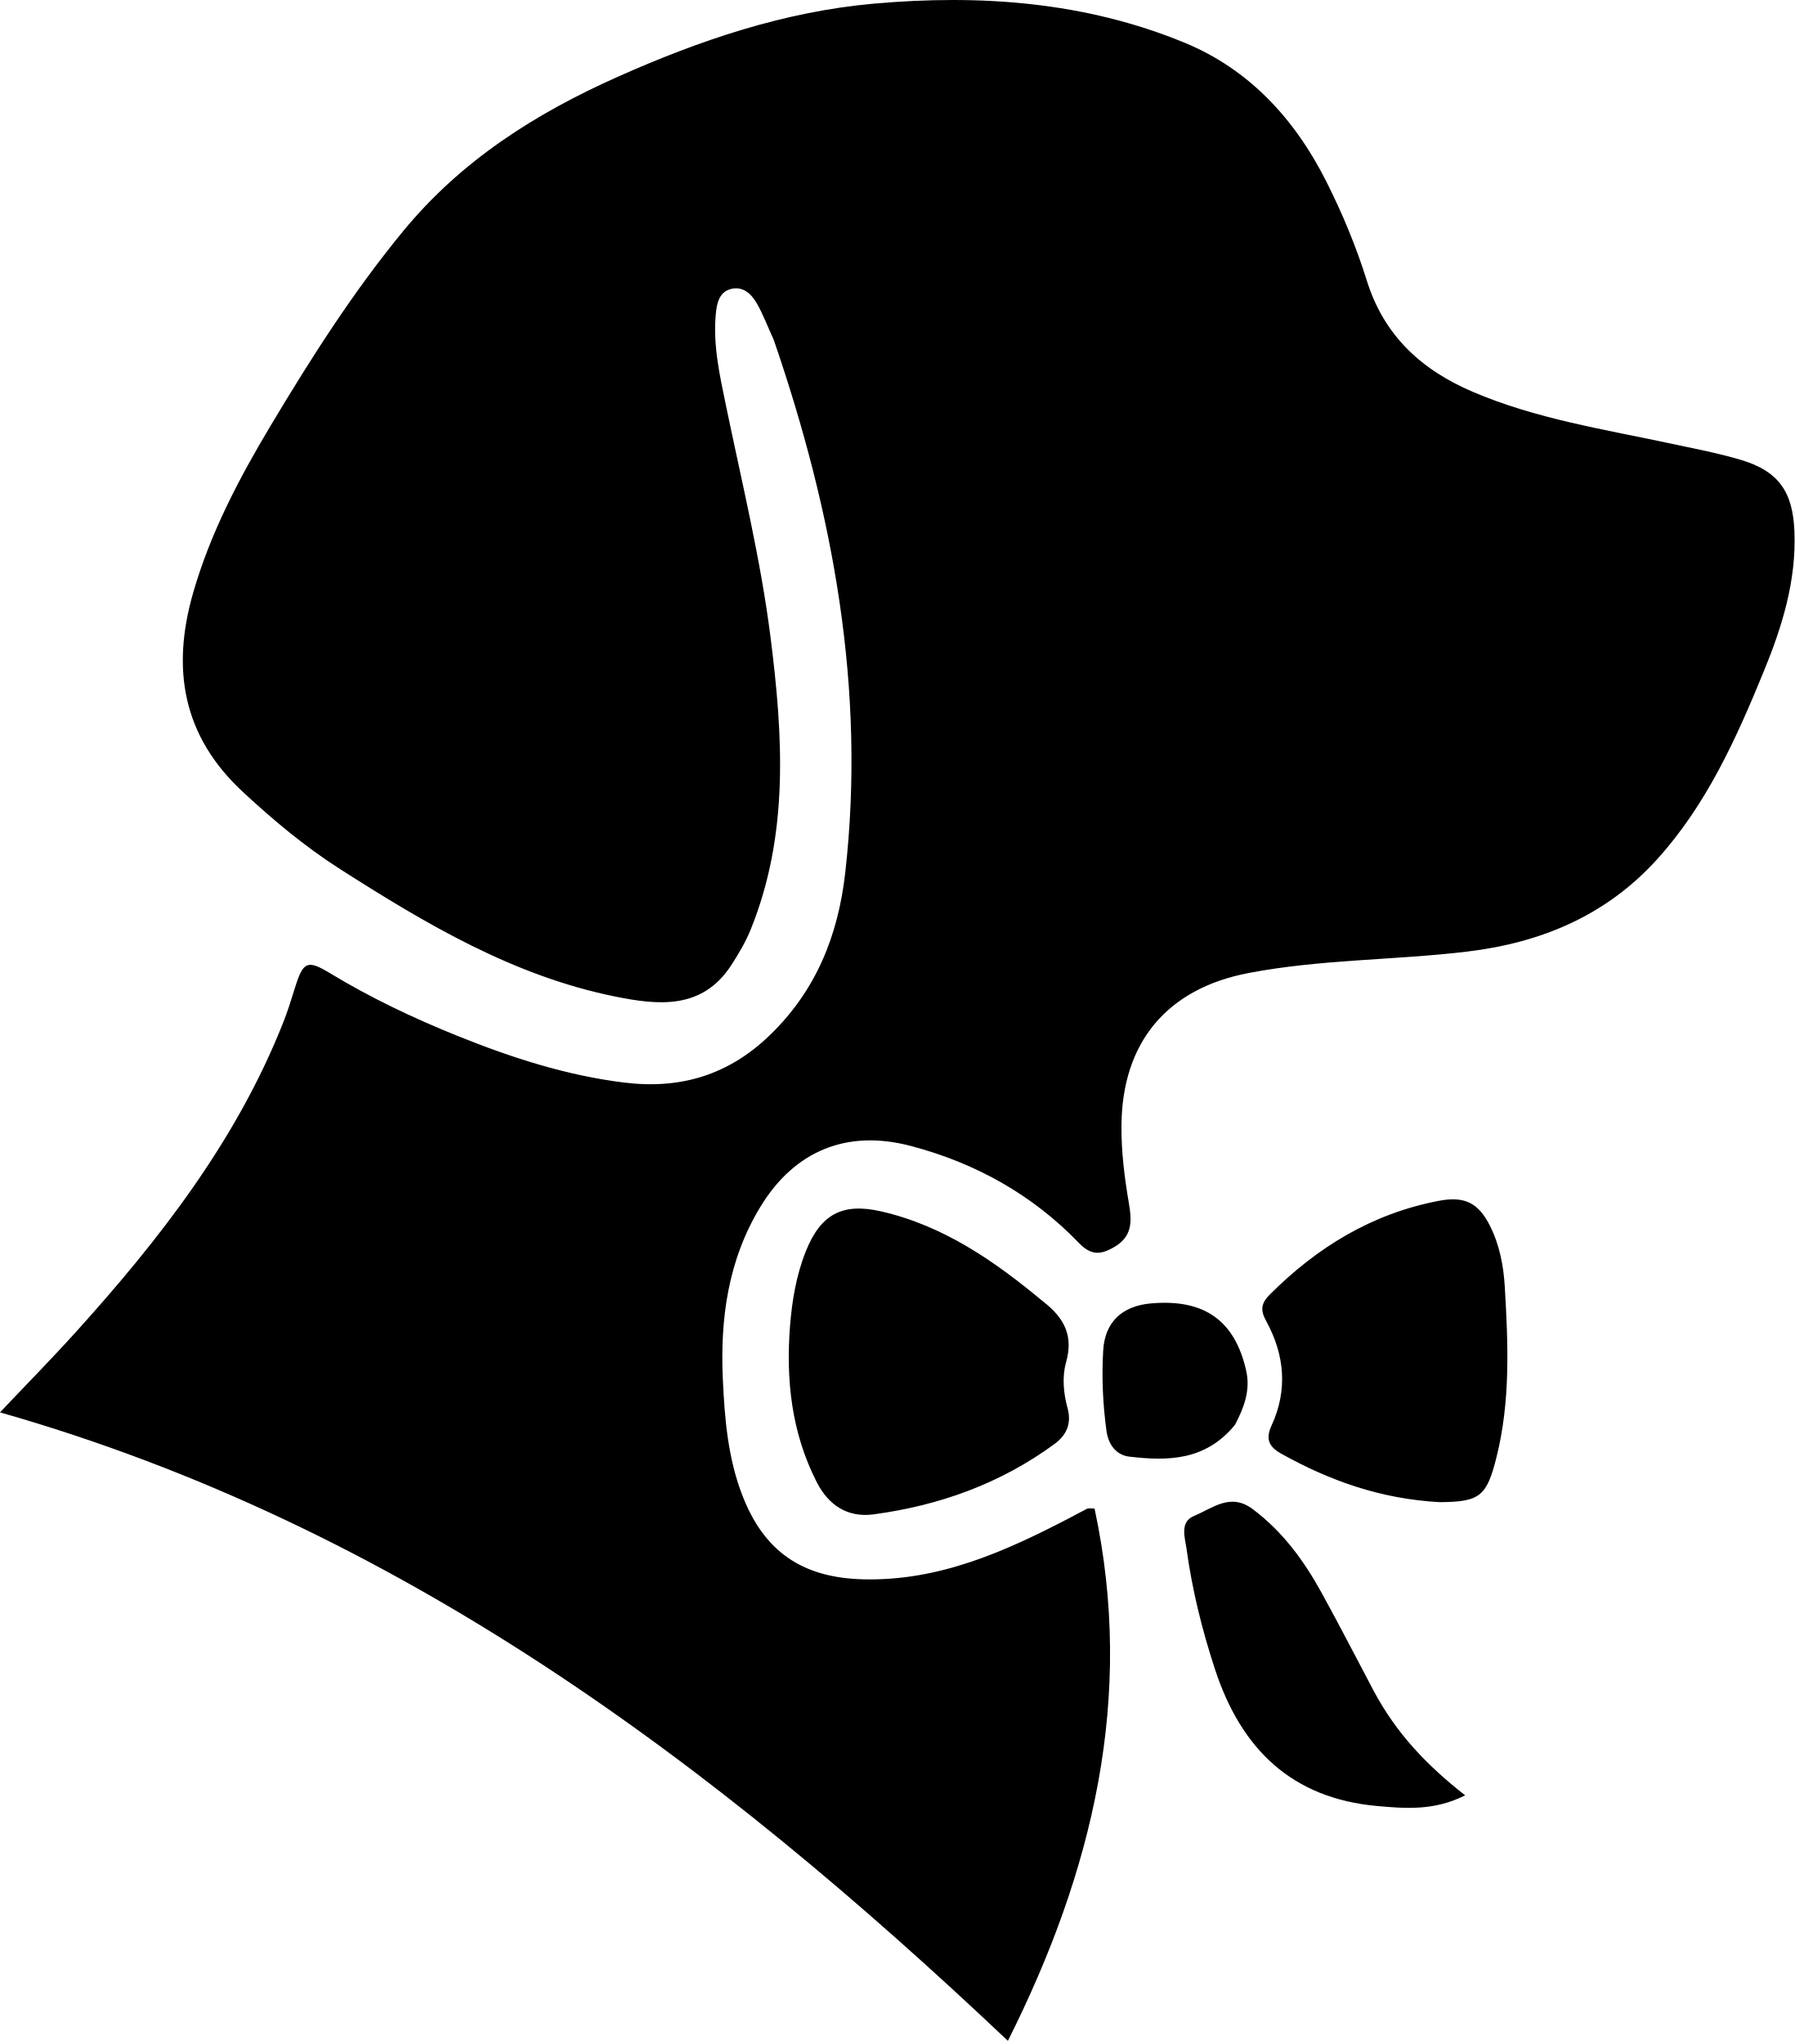
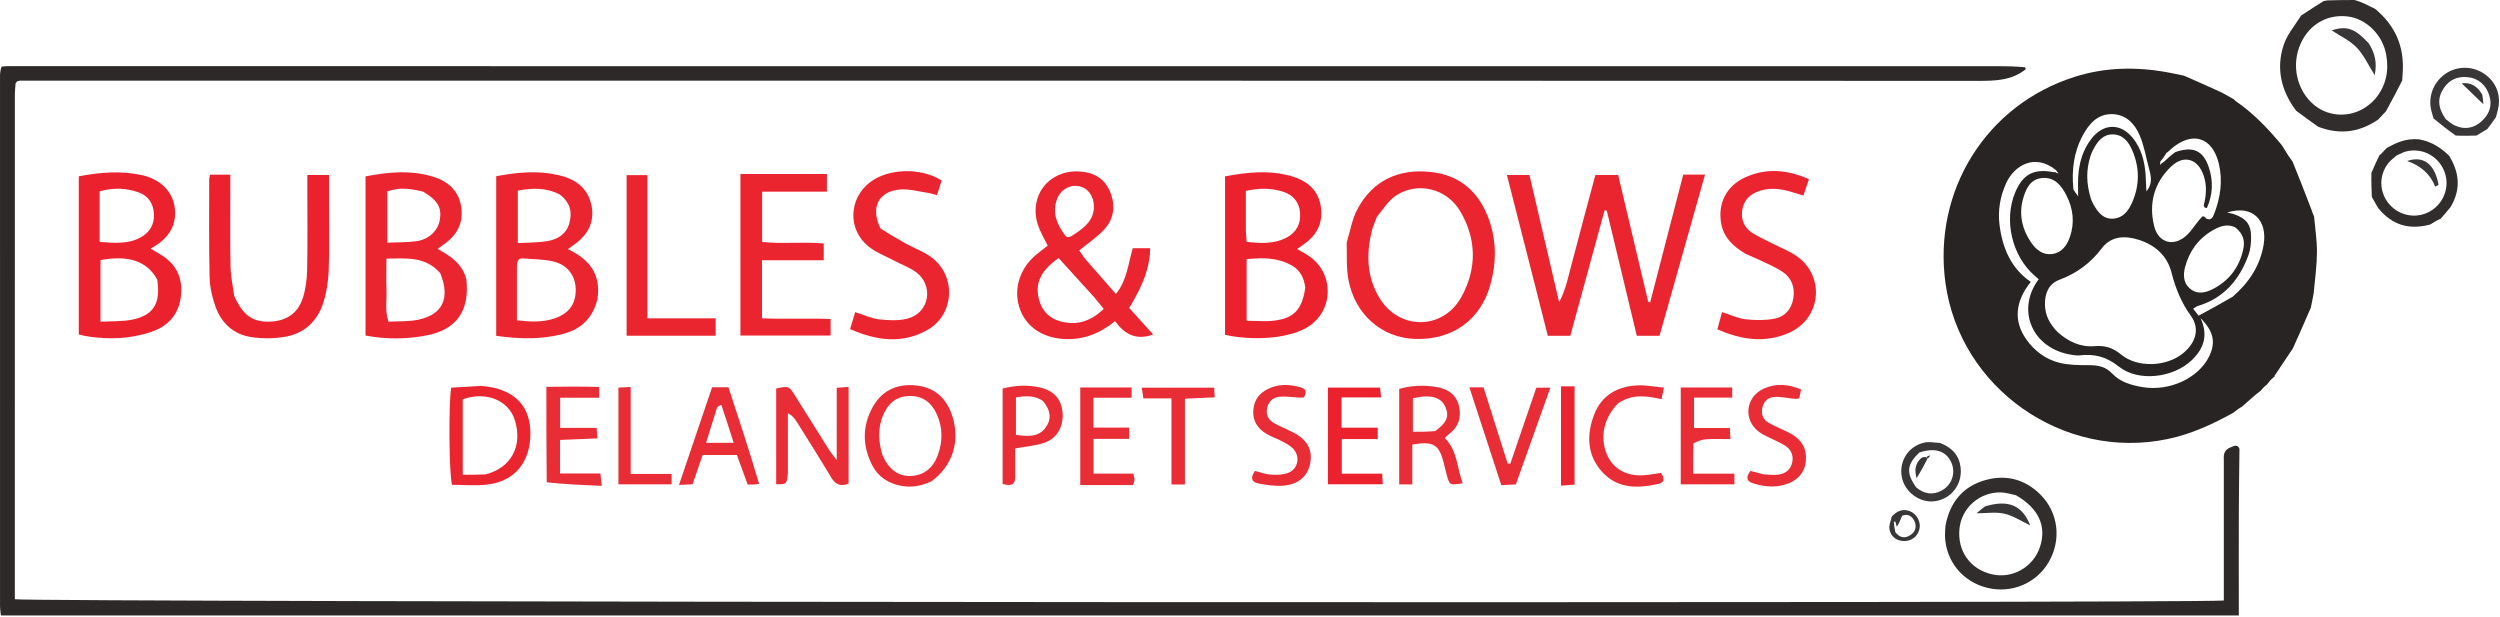
- <svg xmlns="http://www.w3.org/2000/svg" width="411" height="468" fill="none">
-   <path fill="#000" d="M177.237 77.906c13.587 39.555 21.098 79.908 16.338 121.939-1.629 14.382-6.712 26.996-17.287 37.191-9.391 9.053-20.349 12.431-33.34 10.831-13.364-1.647-25.93-5.744-38.284-10.731-10.043-4.053-19.812-8.686-29.098-14.316-5.175-3.136-6.13-2.642-7.969 3.206-.847 2.696-1.672 5.409-2.711 8.034-10.725 27.092-28.273 49.633-47.563 70.982C11.9 311.045 6.217 316.812 0 323.377c91.268 26.012 163.797 80.475 230.828 143.899 19.467-38.77 29.112-78.774 19.849-121.87-1.028 0-1.406-.11-1.665.018-1.341.663-2.646 1.397-3.973 2.088-14.849 7.739-29.944 14.502-47.272 14.095-13.971-.329-22.814-6.302-27.818-19.387-3.256-8.512-3.995-17.45-4.407-26.432-.635-13.865 1.206-27.24 8.527-39.351 7.853-12.991 19.921-17.911 34.546-14.052 14.797 3.904 27.802 11.136 38.453 22.178 2.81 2.913 4.958 2.798 8.143.948 4.268-2.479 3.984-6.135 3.325-10.015-1.001-5.903-1.75-11.8-1.7-17.824.159-18.992 10.397-31.302 29.096-34.884 16.54-3.168 33.404-2.917 50.057-4.906 16.956-2.024 31.836-8.259 43.465-21.075 11.386-12.55 18.212-27.763 24.538-43.209 4.182-10.209 7.413-20.637 6.97-31.904-.357-9.103-3.626-13.86-12.408-16.442-5.246-1.543-10.651-2.562-16.008-3.71-15.253-3.269-30.721-5.62-45.232-11.821-11.81-5.047-20.349-12.873-24.284-25.467-2.429-7.777-5.574-15.335-9.242-22.63-7.198-14.314-17.634-25.72-32.519-31.853C248.487.383 224.424-1.322 200.147.833c-20.565 1.826-39.928 8.396-58.723 16.773-18.786 8.374-35.735 19.109-49.022 35.23C80.909 66.78 71.28 81.92 62.036 97.364c-7.288 12.176-13.865 24.669-17.81 38.393-4.992 17.375-2.441 32.717 11.369 45.539 6.99 6.49 14.24 12.55 22.26 17.674 19.702 12.588 39.787 24.515 63.067 29.208 9.703 1.955 19.848 3.092 26.515-7.132 1.72-2.637 3.349-5.405 4.524-8.314 8.79-21.767 7.354-44.29 4.505-66.835-2.271-17.97-6.599-35.563-10.255-53.28-1.405-6.806-2.947-13.689-2.276-20.75.224-2.354.736-4.908 3.318-5.66 2.824-.82 4.822 1.054 6.104 3.302 1.394 2.444 2.394 5.113 3.88 8.397M238.903 298c-11.092-9.212-22.763-17.372-37.161-20.649-8.832-2.011-13.81.674-17.198 9.162-2.186 5.478-3.146 11.246-3.603 17.007-.984 12.42.332 24.572 6.134 35.881 2.708 5.279 7.078 8.126 13.005 7.33 15.066-2.024 29.045-7.041 41.41-16.099 2.84-2.08 3.958-4.763 2.985-8.296-.942-3.422-1.246-7.15-.328-10.399 1.663-5.891-.172-10.015-5.244-13.937m90.779 45.937c9.23-.049 10.785-1.33 13.015-10.166 3.263-12.935 2.7-26.08 1.928-39.174-.277-4.715-1.18-9.555-3.401-13.951-2.689-5.323-5.878-6.825-11.787-5.686-15.229 2.936-27.783 10.597-38.63 21.446-1.998 1.999-2.204 3.555-.834 6.048 4.24 7.716 4.987 15.83 1.237 23.937-1.493 3.226-.464 4.951 2.225 6.45 11.01 6.136 22.622 10.342 36.247 11.096M314.61 387.16c-3.974-7.503-7.853-15.058-11.949-22.494-4.043-7.339-8.903-13.993-15.752-19.126-5.158-3.864-9.215-.172-13.405 1.527-3.417 1.386-2.108 5.045-1.757 7.604 1.288 9.387 3.558 18.553 6.529 27.589 5.981 18.193 17.553 29.507 37.181 31.256 6.472.577 13.033 1.109 20.097-2.449-8.787-6.867-15.745-14.175-20.944-23.907m-31.759-60.948c2.019-3.882 3.572-7.833 2.55-12.372-2.59-11.508-9.617-16.493-21.833-15.406-6.587.587-10.531 4.264-10.914 10.765-.362 6.145-.084 12.299.753 18.425.444 3.257 2.336 5.563 5.247 5.897 8.745 1.006 17.409 1 24.197-7.309" />
+ <svg xmlns="http://www.w3.org/2000/svg" width="1806" height="445" viewBox="0 0 1806 445" fill="none">
+   <path d="M1463.35 50.073C1453.37 58.008 1441.84 58.422 1429.63 58.417C962.627 58.224 495.628 58.254 28.63 58.255C24.296 58.255 19.963 58.277 14.085 58.274C12.123 58.883 11.706 59.507 11.288 60.131C11.095 62.773 10.734 65.416 10.734 68.059C10.706 187.377 10.711 306.695 10.711 426.013C10.711 428.337 10.711 430.662 10.711 432.884C18.34 435.037 1582.12 435.966 1606.48 433.814C1606.48 430.486 1606.48 426.964 1606.48 423.441C1606.48 393.445 1606.48 363.449 1606.49 333.453C1606.49 329.537 1605.55 325.167 1612.04 322.909C1615.54 321.19 1616.98 322.033 1617.78 324.295C1617.62 339.944 1617.38 355.594 1617.33 371.244C1617.25 392.24 1617.31 413.238 1617.31 434.234C1617.31 437.491 1617.31 440.748 1617.31 444.594C1077.96 444.594 539.539 444.594 0.636 444.594C0.412 442.157 0.024 439.908 0.023 437.659C-0.006 310.011 -0.006 182.363 0.015 54.715C0.015 52.732 0.306 50.749 1.093 48.125C5.714 47.591 9.704 47.793 13.695 47.793C490.431 47.807 967.167 47.806 1443.9 47.815C1449.9 47.815 1455.89 47.933 1462.66 48.571C1463.43 49.146 1463.35 50.073 1463.35 50.073Z" fill="#2C2928" />
+   <path d="M1678.69 0.712C1679.38 0.643 1680.08 0.575 1681.25 0.282C1687.79 0.055 1693.85 0.052 1700.82 0C1703.91 0.817 1706.08 1.683 1709.27 3.177C1712.1 4.653 1713.91 5.5 1715.71 6.347C1730.17 18.352 1737.34 33.523 1735.61 53.998C1735.41 56.382 1735.39 57.262 1735.37 58.142C1731.73 65.252 1728.08 72.363 1723.63 80.361C1721.2 82.959 1719.59 84.671 1717.98 86.383C1704.92 95.24 1690.98 97.785 1674.69 91.576C1668.54 87.274 1663.62 83.61 1658.69 79.947C1647.95 65.575 1644.07 49.582 1649.74 32.462C1652.15 25.179 1657.44 18.85 1662.35 11.224C1668.41 7.144 1673.55 3.928 1678.69 0.712ZM1715.95 71.322C1723.7 61.972 1725.93 51.231 1723.8 39.475C1721.18 25.085 1709.36 13.46 1695.9 11.877C1680.19 10.029 1666.61 18.665 1660.94 34.112C1655.07 50.094 1660.67 68.416 1674.14 77.635C1685.14 85.168 1703.33 85.621 1715.95 71.322Z" fill="#302D2C" />
+   <path d="M1648.33 104.804C1649.74 107.061 1651.15 109.318 1653.14 112.482C1654.55 114.531 1655.37 115.672 1656.2 116.813C1660.74 128.147 1665.28 139.481 1670.03 152.079C1670.72 154.332 1671.2 155.32 1671.68 156.309C1672.43 164.857 1673.8 173.407 1673.77 181.953C1673.74 191.499 1672.44 201.042 1671.37 212.065C1670.49 216.413 1669.94 219.282 1669.39 222.152C1665.29 231.615 1661.18 241.078 1656.37 251.685C1651.45 259.092 1647.25 265.356 1643.04 271.62C1643.04 271.62 1643.72 272.298 1642.83 272.232C1640.43 274.125 1638.92 276.084 1637.41 278.043C1637.41 278.043 1637.66 278.221 1637.06 278.23C1635.35 279.573 1634.25 280.907 1633.14 282.241C1632.12 283.017 1631.1 283.793 1629.15 285.361C1625.27 288.761 1622.31 291.369 1619.36 293.977C1619.36 293.977 1619.62 294.195 1618.93 294.166C1616.7 295.424 1615.17 296.71 1613.63 297.997C1598.5 306.425 1582.97 313.6 1565.79 317.187C1490.58 332.89 1415.89 280.55 1405.4 204.482C1396.18 137.747 1434.89 75.636 1498.9 55.462C1520.81 48.558 1543.39 47.959 1567.51 52.563C1571.87 53.459 1574.73 54.042 1577.6 54.625C1586.47 58.514 1595.35 62.402 1605.25 66.965C1608.78 69.009 1611.28 70.379 1613.78 71.749C1613.78 71.749 1614.33 72.414 1615.11 73.065C1628.45 82.242 1638.68 93.224 1648.33 104.804ZM1563.69 116.482C1565.78 114.495 1567.87 112.509 1571.44 109.896C1584.31 105.372 1591.69 108.704 1595.77 121.233C1598.91 130.89 1598.56 140.618 1594.25 150.263C1593.48 150.285 1592.71 150.306 1591.92 148.701C1593.78 141.506 1594.37 134.332 1592.01 127.093C1587.97 114.692 1577.62 111.434 1568.32 120.396C1556.11 132.159 1552.14 146.969 1556.15 163.318C1559.17 175.618 1570.53 178.644 1579.83 169.805C1583.83 166.002 1586.56 160.848 1591.05 156.315C1591.84 156.317 1592.63 156.319 1593.76 157.861C1597.28 159.653 1598.55 156.897 1599.45 154.614C1604.04 142.91 1605.82 130.74 1602.93 118.432C1598.31 98.754 1583.43 94.371 1568.14 107.836C1567.39 108.49 1566.79 109.305 1565.07 110.454C1563.89 112.343 1562.71 114.233 1560.6 116.689C1560.53 117.501 1560.46 118.313 1560.38 119.125C1561.1 118.408 1561.83 117.691 1563.69 116.482ZM1552.61 122.365C1550.37 114.095 1548.99 105.456 1545.66 97.653C1542.03 89.14 1535.48 82.387 1525.28 82.446C1515.12 82.505 1509.14 89.477 1504.69 97.652C1498.11 109.718 1496.5 122.81 1497.78 136.31C1497.91 137.712 1499.4 138.985 1501.25 141.875C1501.25 135.891 1501.07 131.904 1501.29 127.94C1501.85 117.77 1504.6 108.239 1510.93 100.115C1519.77 88.772 1532.32 88.816 1541.11 100.147C1546.55 107.157 1549.08 115.376 1549.96 125.721C1550.15 129.645 1550.34 133.569 1550.56 138.266C1554.56 133.405 1554.4 128.747 1552.61 122.365ZM1485.66 124.918C1486.18 125.069 1486.69 125.219 1487.2 125.37C1486.76 124.966 1486.31 124.562 1485.27 122.889C1469.88 110.459 1455.05 119.598 1449.25 132.33C1444.87 141.967 1443.15 152.022 1444.46 162.49C1446.56 179.15 1452.69 193.769 1467.04 203.65C1455.58 217.888 1454.54 232.191 1463.87 245.265C1469.87 253.661 1477.96 259.71 1487.92 262.119C1494.57 263.728 1501.7 263.791 1508.61 263.794C1515.18 263.798 1520.85 264.562 1525.77 269.785C1531.7 276.076 1539.89 278.382 1548.22 279.716C1567.46 282.802 1588.21 273.086 1595.83 257.587C1600.79 247.476 1599.25 239.432 1589.67 229.811C1595.53 242.508 1591.81 252.089 1583.24 260.278C1569.98 272.944 1544.75 276.119 1530.55 264.74C1521.49 257.49 1512.71 255.501 1502.11 256.738C1500.49 256.927 1498.79 256.62 1497.14 256.391C1468.58 252.414 1455.89 224.387 1472.74 201.709C1471.81 200.903 1470.86 200.076 1469.91 199.253C1453.48 185.078 1447.38 159.115 1455.76 139.062C1461.26 125.898 1469.13 121.69 1483.2 124.308C1484.11 124.477 1485.12 124.104 1485.66 124.918ZM1486.78 240.229C1494.34 246.754 1502.88 250.939 1513.1 250.058C1520.41 249.429 1526.23 251.113 1532.19 256.044C1544.06 265.879 1564.84 265 1576.82 255.367C1586.44 247.63 1589.28 237.267 1582.76 228.261C1575.77 218.605 1571.56 208.169 1568.65 196.745C1565.52 184.504 1556.58 176.884 1544.91 173.194C1535.29 170.151 1525.19 170.356 1518.46 179.234C1510.35 189.942 1500.4 197.374 1487.86 202.056C1480.22 204.906 1477.21 211.516 1477.26 219.63C1477.32 227.41 1480.34 233.785 1486.78 240.229ZM1510.54 143.831C1511.08 145.038 1511.53 146.299 1512.19 147.443C1515.4 153.086 1519.22 158.406 1526.53 157.967C1533.62 157.541 1537.57 152.351 1540.21 146.383C1545.71 133.942 1545.74 121.292 1540.44 108.8C1537.74 102.441 1533.48 96.934 1525.88 97.087C1518.83 97.229 1514.94 102.579 1511.97 108.404C1511.22 109.872 1510.58 111.422 1510.09 112.994C1506.99 122.757 1507.02 132.542 1510.54 143.831ZM1461.05 145.079C1458.55 156.125 1461.05 166.197 1467.38 175.326C1470.92 180.434 1475.74 184.366 1482.34 183.519C1489.37 182.618 1493.16 177.397 1495.32 171.109C1498.86 160.81 1497.67 150.719 1492.8 141.171C1489.2 134.121 1484.25 127.817 1475.35 128.596C1466.8 129.343 1463.39 136.027 1461.05 145.079ZM1614.7 164.207C1608.87 161.475 1603.55 163.459 1598.56 166.327C1588.24 172.262 1581.64 181.234 1578.58 192.672C1577.06 198.348 1577.07 204.227 1581.94 208.411C1587.23 212.953 1593.28 211.578 1598.79 208.699C1610.36 202.655 1617.62 193.129 1620.48 180.325C1621.8 174.379 1620.91 169.083 1614.7 164.207ZM1612.78 214.435C1624.51 204.336 1632.77 191.994 1635.28 176.599C1638.11 159.29 1627.34 147.621 1608.88 153.544C1611.45 154.129 1612.63 154.28 1613.72 154.662C1622.76 157.823 1626.23 162.179 1626.2 171.552C1626.19 175.809 1625.74 180.319 1624.29 184.276C1617.78 202.023 1606.62 215.376 1587.79 221.016C1586.64 221.361 1585.65 222.259 1584.34 223.055C1585.84 224.96 1587.06 226.507 1588.27 228.047C1596.18 223.771 1603.93 219.573 1612.78 214.435Z" fill="#282423" />
+   <path d="M1109.2 207.284C1102.27 180.092 1095.55 153.701 1088.59 126.404C1094.33 126.404 1099.1 126.404 1104.86 126.404C1111.99 156.911 1119.15 187.606 1126.32 218.301C1131.36 208.956 1133.15 198.693 1135.88 188.735C1138.69 178.464 1141.32 168.144 1144.07 157.853C1146.81 147.58 1149.58 137.317 1152.52 126.398C1157.71 126.398 1162.85 126.398 1168.96 126.398C1176.17 156.844 1183.42 187.457 1190.67 218.07C1191.14 218.183 1191.61 218.297 1192.08 218.41C1200.02 187.751 1207.95 157.093 1215.97 126.147C1221.1 126.147 1225.66 126.147 1231.71 126.147C1220.67 165.247 1209.8 203.768 1198.84 242.597C1193.42 242.597 1188.52 242.597 1182.43 242.597C1175.22 212.546 1167.98 182.368 1160.74 152.191C1160.21 152.094 1159.69 151.997 1159.16 151.899C1150.93 182.036 1142.7 212.173 1134.4 242.565C1128.8 242.565 1123.91 242.565 1118.12 242.565C1115.24 231.17 1112.32 219.628 1109.2 207.284Z" fill="#EA2530" />
+   <path d="M783.405 186.41C791.078 195.173 798.268 203.395 806.162 212.422C814.258 202.195 815.01 190.4 818.323 179.283C822.603 179.283 826.754 179.283 830.907 179.283C830.685 192.579 826.2 205.402 815.728 222.457C821.197 228.502 826.909 234.816 833.042 241.596C820.899 246.136 812.375 241.47 805.535 232.029C794.375 241.011 782.63 245.607 768.979 244.915C753.537 244.133 741.74 236.483 736.921 223.62C731.867 210.129 736.026 194.917 747.673 184.742C750.638 182.152 753.849 179.842 756.866 177.467C754.364 172.27 751.51 167.674 749.857 162.68C742.953 141.821 757.251 123.023 779.117 123.83C789.253 124.204 797.369 128.292 801.56 137.74C805.941 147.616 805.192 157.614 797.719 165.725C792.621 171.258 786.164 175.536 779.645 180.929C780.533 182.268 781.727 184.068 783.405 186.41ZM790.545 214.803C781.913 205.307 773.281 195.811 764.767 186.444C752.923 194.594 748.266 203.213 749.949 213.525C751.405 222.444 756.355 229.122 764.97 231.819C777.087 235.612 787.786 232.388 797.304 223.126C795.207 220.498 793.371 218.198 790.545 214.803ZM777.181 168.52C784.146 163.712 790.462 158.497 790.224 148.879C790.035 141.243 785.728 135.576 779.165 134.484C772.092 133.308 765.637 137.434 763.252 144.836C760.195 154.322 763.74 162.314 769.232 169.763C771.627 173.011 773.831 170.497 777.181 168.52Z" fill="#EA2530" />
+   <path d="M972.836 175.347C975.476 166.593 976.802 158.086 980.662 150.95C991.841 130.286 1010.19 121.882 1033.19 124.184C1054.56 126.324 1068.45 138.629 1075.61 158.522C1081.19 174.037 1081.03 189.921 1076.66 205.683C1069.58 231.207 1049.16 245.764 1022.24 244.849C998.167 244.031 978.792 227.217 974.083 201.993C972.517 193.608 973.087 184.823 972.836 175.347ZM994.62 156.691C993.379 160.119 991.81 163.468 990.954 166.989C986.896 183.688 987.349 200.092 996.462 215.151C1010.81 238.852 1042.6 238.584 1055.86 214.264C1066.98 193.868 1066.72 172.65 1054.8 152.513C1044.93 135.846 1023.52 130.939 1007.98 141.6C1002.98 145.028 999.528 150.718 994.62 156.691Z" fill="#EA2530" />
+   <path d="M336.912 201.868C339.364 224.445 329.799 237.998 308.654 242.203C293.935 245.13 279.114 245.197 264.055 242.402C264.055 203.856 264.055 166.03 264.055 127.434C280.648 124.229 296.961 122.657 313.226 127.767C323.788 131.085 331.287 137.779 333.133 149.194C335.032 160.939 330.248 169.896 320.626 176.516C319.341 177.4 318.136 178.403 316.214 179.87C325.608 185.065 334.003 190.449 336.912 201.868ZM318.066 197.395C307.54 185.126 293.693 186.626 279.146 186.853C279.146 195.446 278.929 202.733 279.208 210.001C279.482 217.129 277.92 224.431 280.68 232.386C287.835 231.988 294.869 232.383 301.569 231.071C319.49 227.564 325.531 215.842 318.066 197.395ZM305.732 138.481C297.075 136.253 288.436 135.078 279.755 138.315C279.755 150.681 279.755 162.453 279.755 175.31C287.234 174.974 294.155 175.18 300.915 174.232C309.736 172.995 316.207 166.734 317.63 159.351C319.349 150.426 316.532 144.903 305.732 138.481Z" fill="#EA2530" />
+   <path d="M56.907 194.292C56.907 171.388 56.907 149.483 56.907 127.36C72.636 124.397 87.462 123.252 102.323 126.474C115.952 129.429 124.724 138.344 126.228 150C127.593 160.577 123.718 168.875 115.482 175.311C113.66 176.735 111.604 177.86 108.884 179.623C111.462 181.173 113.58 182.482 115.731 183.734C126.182 189.814 131.464 198.994 130.948 210.972C130.404 223.619 124.435 233.339 112.649 238.468C107.241 240.821 101.267 242.116 95.42 243.166C83.791 245.254 67.045 244.451 56.906 241.629C56.906 226.389 56.906 210.841 56.907 194.292ZM113.568 201.884C106.135 188.66 93.132 184.139 72.606 187.875C72.606 202.18 72.606 216.562 72.606 232.432C80.742 231.948 88.389 232.361 95.65 230.879C110.89 227.77 116.277 219.057 113.568 201.884ZM71.994 162.917C71.994 166.778 71.994 170.639 71.994 174.754C82.958 175.618 92.601 176.376 101.494 171.561C108.176 167.943 111.711 162.012 111.207 154.315C110.735 147.102 107.168 141.471 100.242 138.996C91.342 135.815 82.168 135.388 71.994 138.189C71.994 145.887 71.994 153.461 71.994 162.917Z" fill="#EB222D" />
+   <path d="M431.566 216.297C428.129 229.859 419.817 237.688 407.233 241.09C391.221 245.42 375.082 244.939 358.461 242.606C358.461 203.923 358.461 165.819 358.461 127.304C373.716 124.41 388.551 123.073 403.353 126.475C415.019 129.157 424.374 135.182 427.174 147.86C429.452 158.179 426.224 166.936 418.37 173.919C416.146 175.896 413.586 177.495 410.19 179.997C425.653 187.145 434.444 198.077 431.566 216.297ZM373.435 193.763C373.435 206.242 373.435 218.721 373.435 231.383C383.398 232.568 391.933 232.873 400.285 230.127C411.116 226.567 416.216 219.422 415.892 208.631C415.599 198.911 409.794 191.175 399.424 188.811C392.398 187.208 384.984 187.264 377.733 186.71C374.078 186.432 373.379 188.907 373.435 193.763ZM404.229 140.436C394.593 135.428 384.572 135.743 374.078 137.708C374.078 150.369 374.078 162.447 374.078 175.621C381.648 175.168 388.619 175.32 395.377 174.195C402.931 172.937 409.274 168.97 411.358 161.008C413.32 153.512 412.288 146.446 404.229 140.436Z" fill="#EA2530" />
+   <path d="M884.961 138.815C884.961 134.607 884.961 131.323 884.961 127.421C901.324 124.284 917.105 122.772 932.742 127.224C944.321 130.521 952.857 137.359 954.339 150.517C955.441 160.302 952.111 168.153 944.658 174.348C942.44 176.191 939.982 177.743 936.992 179.889C939.828 181.514 942.115 182.738 944.318 184.099C963.928 196.213 964.182 224.314 944.461 236.39C939.496 239.431 933.502 241.215 927.74 242.442C914.714 245.215 897.323 244.76 884.961 241.878C884.961 208.038 884.961 173.888 884.961 138.815ZM942.939 207.83C942.104 201.278 939.617 195.597 933.733 192.1C923.25 185.868 911.963 186.113 900.573 187.201C900.573 202.567 900.573 216.715 900.573 231.74C907.643 231.74 914.252 232.412 920.673 231.603C934.798 229.823 940.604 223.664 942.939 207.83ZM900.005 166.638C900.181 169.196 900.357 171.754 900.562 174.726C910.751 175.821 920.343 176.372 929.27 171.713C936.427 167.978 939.874 161.669 939.157 153.593C938.471 145.855 934.089 140.739 926.662 138.408C917.935 135.669 909.224 135.821 900.005 137.914C900.005 147.518 900.005 156.152 900.005 166.638Z" fill="#EB222D" />
+   <path d="M169.177 213.743C175.565 227.961 182.596 232.82 195.205 232.337C206.744 231.895 215.126 226.422 218.69 215.506C220.816 208.994 221.723 201.853 221.87 194.967C222.283 175.668 222.016 156.354 222.017 137.045C222.018 133.733 222.017 130.421 222.017 126.415C227.261 126.415 232.047 126.415 237.673 126.415C237.673 133.312 237.676 139.906 237.672 146.501C237.662 162.813 238.058 179.141 237.458 195.431C237.167 203.304 235.894 211.395 233.485 218.878C229.328 231.787 220.114 240.666 206.693 243.143C198.373 244.678 189.382 244.784 181.032 243.431C168.716 241.437 159.935 233.465 155.747 221.693C153.331 214.901 151.584 207.513 151.412 200.348C150.844 176.725 151.125 153.082 151.118 129.447C151.118 128.514 151.507 127.582 151.816 126.191C156.42 126.191 160.906 126.191 166.381 126.191C166.381 130.151 166.38 133.726 166.381 137.302C166.388 155.611 166.172 173.925 166.518 192.228C166.649 199.152 168.076 206.051 169.177 213.743Z" fill="#EB222D" />
+   <path d="M553.865 125.689C568.797 125.688 582.753 125.688 597.353 125.688C597.353 130.09 597.353 133.858 597.353 138.472C581.786 138.472 566.54 138.472 550.554 138.472C550.554 150.732 550.554 162.181 550.554 174.774C565.114 176.383 580.013 174.489 595.075 175.879C595.075 179.944 595.075 183.471 595.075 188.022C580.138 188.022 565.629 188.022 550.467 188.022C550.467 202.197 550.467 215.369 550.467 229.932C566.639 230.674 583.122 229.789 600.033 230.434C600.033 234.676 600.033 238.209 600.033 242.414C578.425 242.414 556.955 242.414 534.883 242.414C534.883 203.685 534.883 165.226 534.883 125.689C541.043 125.689 546.966 125.689 553.865 125.689Z" fill="#EA2530" />
+   <path d="M636.095 165.099C642.598 169.202 648.56 172.752 654.636 176.094C660.731 179.447 667.495 181.85 672.999 185.963C690.904 199.344 689.556 227.154 670.164 238.254C651.967 248.67 633.337 246.143 614.109 237.744C615.481 233.194 616.593 229.507 617.81 225.47C624.071 227.441 629.597 230.161 635.337 230.736C642.45 231.448 650.224 231.893 656.856 229.773C671.473 225.1 674.339 206.505 662.247 196.993C657.641 193.37 651.761 191.378 646.498 188.575C640.073 185.154 633.004 182.513 627.415 178.036C612.139 165.801 613.073 143.232 628.72 131.49C641.872 121.621 665.094 120.902 680.242 130.349C679.23 133.542 678.156 136.931 676.875 140.971C674.329 140.326 672.232 139.603 670.075 139.284C663.546 138.32 656.908 136.381 650.467 136.867C634.611 138.063 628.586 149.876 636.095 165.099Z" fill="#EA2530" />
+   <path d="M1260.81 183.25C1251.94 177.901 1245.29 171.653 1243.42 161.649C1240.72 147.225 1247.1 134.206 1260.81 128.065C1275.9 121.309 1291.03 122.414 1306.79 129.433C1305.37 133.655 1304.14 137.267 1302.79 141.284C1298.59 140.016 1295.17 138.871 1291.69 137.955C1284.82 136.145 1277.94 135.666 1271.03 137.929C1264.05 140.21 1259.54 144.783 1258.55 152.05C1257.64 158.843 1260.15 164.676 1266.02 168.357C1270.79 171.34 1276 173.6 1281.01 176.193C1286.9 179.241 1293.29 181.602 1298.57 185.483C1318.57 200.197 1315.44 230.057 1292.68 240.278C1275.53 247.986 1258.35 245.726 1240.61 237.868C1241.79 233.542 1242.87 229.595 1244.01 225.458C1250.21 227.437 1255.44 229.984 1260.89 230.618C1267.69 231.41 1274.83 231.491 1281.54 230.296C1289.35 228.905 1294.31 223.34 1295.54 215.247C1296.74 207.328 1294.18 200.596 1287.44 196.158C1283.03 193.257 1278.09 191.139 1273.3 188.842C1269.41 186.972 1265.39 185.356 1260.81 183.25Z" fill="#EA2530" />
+   <path d="M467.694 150.327C467.694 177.22 467.694 203.119 467.694 229.966C484.573 229.966 500.416 229.966 517 229.966C517 234.64 517 238.377 517 242.527C495.584 242.527 474.385 242.527 452.672 242.527C452.672 203.81 452.672 165.609 452.672 126.528C457.272 126.528 461.993 126.528 467.694 126.528C467.694 134.174 467.694 141.753 467.694 150.327Z" fill="#EA2530" />
+   <path d="M1405.43 379.661C1408.74 362.302 1418.44 351.135 1434.56 346.729C1449.36 342.686 1462.93 346.23 1474 357.277C1486.96 370.21 1489.32 389.954 1480.04 405.957C1471.08 421.417 1453.17 428.941 1435.59 424.631C1417.88 420.285 1405.77 405.584 1405.06 387.435C1404.97 385.121 1405.24 382.793 1405.43 379.661ZM1456.35 357.752C1452.8 357.048 1449.25 355.839 1445.68 355.726C1430.27 355.239 1417.1 366.776 1415.53 381.784C1413.84 398.037 1423.32 411.363 1439.11 414.912C1453.94 418.246 1468.93 409.623 1473.71 395.011C1478.53 380.262 1472.97 367.395 1456.35 357.752Z" fill="#302D2C" />
+   <path d="M569.169 341.671C568.342 349.915 568.342 349.915 560.711 349.793C560.711 326.762 560.711 303.702 560.711 280.639C569.786 278.766 569.869 278.714 574.31 285.734C582.664 298.944 590.895 312.233 599.229 325.457C600.36 327.252 601.789 328.859 604.451 332.353C604.451 313.669 604.451 297.267 604.451 280.154C607.525 279.918 609.944 279.732 613.018 279.496C613.018 303.336 613.018 326.433 613.018 349.367C606.966 351.793 603.382 349.849 600.334 344.731C592.337 331.302 583.936 318.113 575.656 304.853C574.175 302.483 572.499 300.235 569.169 298.473C569.169 312.564 569.169 326.655 569.169 341.671Z" fill="#E82D37" />
+   <path d="M672.877 347.716C665.374 351.167 658.316 352.379 650.824 350.931C641.779 349.183 634.578 344.605 630.317 336.505C622.818 322.25 622.75 307.601 630.733 293.572C637.529 281.63 648.668 277.013 662.05 278.472C675.342 279.922 683.799 287.788 687.877 300.299C693.83 318.556 688.265 336.488 672.877 347.716ZM637.442 328.597C638.171 330.08 638.804 331.62 639.646 333.035C644.103 340.526 650.668 344.621 659.426 343.755C668.127 342.895 673.997 337.624 677.133 329.643C681.046 319.686 681.264 309.535 676.916 299.637C673.139 291.039 666.799 285.854 656.896 286.076C646.917 286.299 641.044 292.105 637.652 300.725C634.27 309.321 634.379 318.208 637.442 328.597Z" fill="#E82D37" />
+   <path d="M347.237 278.794C349.792 279.012 351.449 279.141 353.084 279.408C373.023 282.657 383.388 294.502 383.162 313.75C382.924 334.078 371.738 347.665 352.159 350.042C343.705 351.068 335.022 350.214 326.539 350.214C324.429 342.895 323.943 292.742 325.934 280.047C332.581 279.63 339.455 279.199 347.237 278.794ZM350.75 342.707C369.184 338.03 377.712 322.358 371.981 303.692C367.513 289.142 351.241 282.459 334.308 288.435C334.308 306.175 334.308 324.013 334.308 342.97C339.49 342.97 344.324 342.97 350.75 342.707Z" fill="#EA2530" />
+   <path d="M1010.79 290.927C1010.79 287.057 1010.79 284.107 1010.79 280.941C1020.18 278.303 1029.01 278.084 1037.93 279.63C1045.74 280.983 1051.78 284.803 1053.84 292.79C1055.91 300.833 1053.96 307.95 1047.13 313.288C1046.12 314.078 1045.21 314.992 1043.64 316.388C1053 325.497 1052.45 338.02 1056.64 349.091C1047.34 350.588 1047.29 350.603 1045.3 343.766C1044.37 340.579 1043.72 337.311 1042.89 334.094C1039.52 321.047 1035.25 318.49 1020.25 321.193C1020.25 330.492 1020.25 339.986 1020.25 349.915C1016.82 349.915 1014.3 349.915 1010.79 349.915C1010.79 330.291 1010.79 311.069 1010.79 290.927ZM1036.74 311.421C1044.96 305.621 1047.05 300.897 1044.3 294.302C1041.2 286.852 1033.82 284.724 1020.68 287.691C1020.68 295.689 1020.68 303.767 1020.68 311.927C1025.95 311.927 1030.55 311.927 1036.74 311.421Z" fill="#E82D37" />
+   <path d="M394.957 348.434C394.695 325.355 394.695 303.09 394.695 279.452C407.575 279.233 419.984 279.188 432.836 279.518C432.836 282.266 432.836 284.141 432.836 287.312C423.437 287.312 414.31 287.312 404.664 287.312C404.664 295.059 404.664 301.512 404.664 309.08C413.658 309.08 422.173 309.08 431.002 309.08C431.249 312.033 431.406 313.907 431.639 316.684C422.304 317.073 413.554 317.438 404.589 317.811C404.589 326.36 404.589 333.893 404.589 342.04C414.329 342.04 423.59 342.04 433.718 342.04C434.023 344.904 434.272 347.246 434.672 351.002C420.843 350.387 408.031 349.818 394.957 348.434Z" fill="#E82D37" />
+   <path d="M1223.3 320.327C1223.15 327.919 1223.15 334.525 1223.15 342.158C1233.35 342.158 1242.85 342.158 1252.94 342.158C1252.94 345.269 1252.94 347.34 1252.94 349.903C1239.99 349.903 1227.45 349.903 1214.17 349.903C1214.17 326.659 1214.17 303.585 1214.17 279.906C1226.42 279.906 1238.57 279.906 1251.36 279.906C1251.36 282.145 1251.36 284.228 1251.36 287.242C1242.21 287.242 1233.34 287.242 1223.78 287.242C1223.78 294.897 1223.78 301.644 1223.78 309.197C1232.57 309.197 1240.79 309.197 1249.66 309.197C1249.81 312.049 1249.92 314.136 1250.07 317.216C1243.87 317.216 1238.26 316.977 1232.68 317.31C1229.58 317.495 1226.53 318.632 1223.3 320.327Z" fill="#E82D37" />
+   <path d="M959.298 314.295C959.299 302.381 959.299 291.465 959.299 279.988C972.257 279.988 984.409 279.988 996.986 279.988C997.189 282.023 997.375 283.882 997.695 287.094C987.937 287.094 978.832 287.094 969.113 287.094C969.113 294.843 969.113 301.315 969.113 308.945C977.745 308.945 986.221 308.945 995.279 308.945C995.279 312.204 995.279 314.314 995.279 317.169C986.632 317.169 978.389 317.169 969.297 317.169C969.297 325.653 969.297 333.419 969.297 342.168C978.737 342.168 988.261 342.168 998.454 342.168C998.633 345.15 998.756 347.211 998.913 349.823C985.708 349.823 973.174 349.823 959.297 349.823C959.297 338.294 959.297 326.794 959.298 314.295Z" fill="#EB222D" />
+   <path d="M548.402 349.582C545.5 350.071 543.213 350.071 540.14 350.071C537.594 343.1 535.017 336.044 532.335 328.701C524.074 328.701 516.2 328.701 507.584 328.701C505.258 335.447 502.898 342.29 500.295 349.838C497.537 349.975 494.779 350.112 490.5 350.324C498.716 326.086 506.538 303.01 514.422 279.753C518.279 279.753 521.537 279.753 526.241 279.753C533.757 302.635 541.387 325.865 548.402 349.582ZM518.002 294.404C515.382 302.82 512.762 311.237 510.064 319.903C517.104 319.903 523.185 319.903 530.022 319.903C526.904 310.172 524.086 301.341 521.135 292.554C521.093 292.43 519.367 292.872 518.002 294.404Z" fill="#E82D37" />
+   <path d="M1100.69 306.8C1103.89 297.595 1106.78 289.119 1109.87 280.047C1112.98 280.047 1115.99 280.047 1119.99 280.047C1111.53 303.739 1103.41 326.5 1095.06 349.91C1091.8 350.089 1088.61 350.264 1084.54 350.487C1076.87 326.988 1069.31 303.826 1061.48 279.818C1065.53 279.818 1068.36 279.818 1071.69 279.818C1077.57 298.358 1083.34 316.573 1089.11 334.788C1089.77 334.844 1090.42 334.9 1091.07 334.956C1094.18 325.813 1097.28 316.671 1100.69 306.8Z" fill="#E82D37" />
+   <path d="M791.936 350.395C787.689 350.394 784.409 350.394 780.375 350.394C780.375 326.636 780.375 303.564 780.375 279.896C792.592 279.896 804.755 279.896 817.491 279.896C817.491 282.214 817.491 284.306 817.491 287.314C808.208 287.314 799.353 287.314 789.87 287.314C789.87 294.695 789.87 301.187 789.87 308.879C798.292 308.879 806.715 308.879 815.763 308.879C815.763 312.146 815.763 314.233 815.763 317.05C807.233 317.05 798.992 317.05 789.988 317.05C789.988 325.535 789.988 333.31 789.988 342.143C799.497 342.143 808.983 342.143 818.762 342.143C819.178 344.308 819.58 345.526 819.589 346.747C819.596 347.646 819.089 348.549 818.519 350.395C810.062 350.395 801.482 350.395 791.936 350.395Z" fill="#E82D37" />
+   <path d="M733.352 343.681C733.599 351.55 729.406 350.806 724.289 349.636C724.289 326.668 724.289 303.854 724.289 280.709C733.173 278.395 742.002 277.871 750.898 279.82C760.944 282.021 766.471 287.888 767.516 297.168C768.656 307.282 764.169 316.337 754.833 319.715C748.425 322.035 741.331 322.459 733.354 323.954C733.354 329.664 733.354 336.217 733.352 343.681ZM753.277 289.54C747.313 285.579 740.912 285.889 733.91 287.084C733.91 296.347 733.91 305.091 733.91 314.146C742.195 315.246 750.036 316.097 755.309 308.93C759.665 303.008 759.271 296.514 753.277 289.54Z" fill="#E82D37" />
+   <path d="M1723.98 107.072C1730.84 103.171 1737.86 99.782 1747.57 100.659C1757.1 102.415 1763.43 106.979 1769.24 112.446C1776.28 124.123 1778.28 136.055 1770.32 149.552C1767.47 153.056 1765.36 155.461 1763.26 157.865C1763.26 157.865 1763.59 158.139 1762.84 158.113C1759.96 159.442 1757.83 160.797 1755.7 162.153C1741.05 166.087 1728.42 163.221 1717.85 150.101C1715.94 146.789 1714.68 144.536 1713.43 142.283C1713.19 136.944 1712.96 131.605 1713.1 124.888C1715.25 119.772 1717.04 116.034 1718.82 112.296C1718.82 112.296 1719.3 111.889 1719.89 111.369C1721.65 109.59 1722.81 108.331 1723.98 107.072ZM1731.28 112.334C1729.32 114.111 1727.09 115.667 1725.45 117.702C1718.2 126.719 1718.64 139.252 1726.32 147.843C1733.99 156.425 1746.5 158.259 1756.21 152.225C1765.92 146.19 1769.96 133.981 1765.7 123.549C1761.18 112.507 1749.64 106.53 1738.16 109.4C1736.25 109.877 1734.46 110.831 1731.28 112.334Z" fill="#302D2C" />
+   <path d="M1274.48 342.763C1278.63 342.917 1281.99 343.318 1285.2 342.784C1290.18 341.955 1293.74 338.99 1294.74 333.819C1295.73 328.717 1293.78 324.594 1289.46 321.851C1286.67 320.084 1283.57 318.819 1280.62 317.305C1277.37 315.637 1273.86 314.325 1270.95 312.191C1259.01 303.425 1260.82 286.678 1274.4 280.621C1283.07 276.752 1291.83 277.469 1301.11 281.341C1300.63 283.694 1300.2 285.77 1299.77 287.865C1298.33 287.977 1297.35 288.195 1296.4 288.104C1291.48 287.637 1286.54 286.46 1281.68 286.754C1277.03 287.036 1273.84 290.347 1272.99 295.13C1272.21 299.481 1273.86 303.235 1277.6 305.386C1282.2 308.027 1287.2 309.958 1291.96 312.333C1299.26 315.974 1304.36 321.244 1304.64 329.982C1304.91 338.712 1300.78 345.496 1292.66 348.918C1283.94 352.59 1275.11 351.926 1266.3 349.098C1261.23 347.469 1261.41 344.431 1264.47 340.197C1267.36 340.953 1270.49 341.772 1274.48 342.763Z" fill="#E82D37" />
+   <path d="M941.922 287.113C939.24 287.471 937.017 287.063 934.777 286.926C931.142 286.706 927.432 286.184 923.874 286.671C919.669 287.247 916.579 289.915 915.49 294.242C914.292 299.003 915.9 303.036 919.997 305.443C924.567 308.127 929.613 309.985 934.326 312.444C944.275 317.633 948.173 324.668 946.596 334.148C945.006 343.713 938.256 349.985 927.028 350.847C921.179 351.297 915.121 350.363 909.292 349.308C903.989 348.349 903.069 344.985 906.661 340.181C910.269 341.091 914.033 342.611 917.88 342.858C922.071 343.127 926.686 343.111 930.499 341.63C938.088 338.683 939.577 329.222 933.621 323.557C931.277 321.328 928.143 319.861 925.223 318.324C921.99 316.622 918.447 315.483 915.29 313.663C908.363 309.671 904.575 303.752 905.475 295.496C906.374 287.251 911.455 282.396 918.912 279.732C925.767 277.282 932.662 277.874 939.55 279.776C943.409 280.842 944.273 283.04 941.922 287.113Z" fill="#E82D37" />
+   <path d="M1169.11 291.203C1158.54 301.722 1155.61 315.686 1160.8 328.211C1165.08 338.534 1174.92 344.206 1187.43 343.318C1191.66 343.018 1195.85 342.208 1199.86 341.659C1202.74 345.555 1202.5 348.586 1198.06 349.575C1183.6 352.798 1169.19 353.288 1158.05 341.588C1146.49 329.457 1145.9 314.586 1151.53 299.709C1156.93 285.445 1168.6 278.93 1183.43 278.368C1189.27 278.147 1195.17 279.366 1202.08 280.028C1201.32 283.446 1200.82 285.736 1200.24 288.389C1189.29 285.834 1179.15 284.569 1169.11 291.203Z" fill="#E82D37" />
+   <path d="M846.264 316.296C846.264 306.391 846.264 297.484 846.264 287.814C838.963 287.814 832.755 287.814 825.982 287.814C825.551 285.021 825.227 282.92 824.781 280.028C842.54 280.028 859.623 280.028 877.115 280.028C877.239 282.192 877.348 284.087 877.518 287.047C870.259 287.371 863.479 287.673 855.993 288.007C855.993 309.083 855.993 329.294 855.993 349.994C852.698 349.994 850.182 349.994 846.263 349.994C846.263 338.996 846.263 328.144 846.264 316.296Z" fill="#E82D37" />
+   <path d="M467.838 342.354C474.056 342.354 479.323 342.354 485.172 342.354C485.172 345.278 485.172 347.351 485.172 349.898C472.314 349.898 459.841 349.898 446.75 349.898C446.75 326.599 446.75 303.789 446.75 279.996C449.296 279.87 452.029 279.735 455.61 279.558C455.61 300.598 455.61 320.749 455.61 342.354C459.888 342.354 463.387 342.354 467.838 342.354Z" fill="#E82D37" />
+   <path d="M1788.97 97.936C1784.46 98.066 1779.95 98.196 1774.05 97.936C1767.78 93.559 1762.9 89.573 1758.01 85.586C1757.38 83.357 1756.61 81.158 1756.15 78.894C1754.04 68.499 1758.77 57.956 1767.92 52.453C1776.65 47.203 1787.79 47.92 1795.93 54.259C1804.17 60.673 1807.13 70.339 1804.09 80.804C1803.81 81.755 1803.71 82.758 1802.93 84.899C1800.5 88.431 1798.67 90.802 1796.84 93.172C1796.84 93.172 1796.81 93.374 1796.14 93.644C1793.31 95.255 1791.14 96.596 1788.97 97.936ZM1766.82 86.072C1768.95 87.602 1770.92 89.497 1773.26 90.594C1780.27 93.884 1787.01 92.742 1792.64 87.665C1798.14 82.701 1800.66 76.452 1798.26 68.878C1795.84 61.251 1790.2 56.443 1782.55 55.724C1775.34 55.047 1769.49 57.566 1765.43 63.584C1760.62 70.709 1761.02 77.878 1766.82 86.072Z" fill="#383636" />
+   <path d="M1137.47 332.118C1137.47 338.4 1137.47 343.711 1137.47 350.1C1134.26 350.34 1131.21 350.568 1127.66 350.832C1127.66 326.492 1127.66 303.013 1127.66 279.07C1130.77 279.07 1133.59 279.07 1137.47 279.07C1137.47 296.746 1137.47 313.946 1137.47 332.118Z" fill="#EA2530" />
+   <path d="M1401.63 320.021C1410.36 323.49 1415.41 329.11 1416.37 337.91C1417.67 349.942 1409.59 360.426 1397.82 362.063C1386.87 363.584 1375.76 355.39 1373.81 344.365C1371.81 332.985 1378.7 322.261 1390.19 319.722C1393.58 318.973 1397.31 319.753 1401.63 320.021ZM1386.42 326.935C1377.5 335.67 1376.79 341.437 1384.2 352.005C1389.81 356.809 1395.96 357.939 1402.59 354.41C1410.09 350.427 1413.06 341.499 1409.57 333.952C1405.77 325.741 1397.91 323.103 1386.42 326.935Z" fill="#383636" />
+   <path d="M1366.62 373.184C1370.01 369.506 1373.52 367.844 1377.83 368.698C1383.12 369.745 1387.14 375.031 1386.85 380.358C1386.55 385.992 1382.27 390.389 1376.69 390.812C1370.82 391.256 1365.9 388.073 1364.96 382.357C1364.51 379.634 1365.71 376.641 1366.62 373.184ZM1370.2 380.458C1369.86 379.221 1369.52 377.984 1369.19 376.748C1368.83 376.794 1368.47 376.841 1368.11 376.888C1368.28 378.988 1368.45 381.088 1369.23 384.485C1372.37 388.494 1376.14 389.306 1380.36 386.352C1383.74 383.981 1384.7 380.484 1383.14 376.79C1381.37 372.622 1378.09 371.004 1374.11 372.569C1372.73 375.914 1371.51 378.866 1370.2 380.458Z" fill="#383636" />
+   <path d="M11.795 60.05C11.699 59.507 12.116 58.883 13.15 58.394C13.28 59.009 12.794 59.489 11.795 60.05Z" fill="#D8D8D6" />
+   <path d="M1711.19 31.306C1715.83 38.606 1717.28 45.743 1715.45 54.283C1710.95 47.146 1707.74 39.834 1702.54 34.422C1697.55 29.226 1690.51 26 1684.38 21.908C1695.36 18.504 1700.94 20.357 1711.19 31.306Z" fill="#383636" />
+   <path d="M1433.96 365.832C1450.89 360.712 1460.92 365.013 1466.63 379.552C1460.31 376.559 1454.49 372.606 1448.1 371.116C1441.96 369.685 1435.22 370.807 1427.84 370.807C1429.97 368.997 1431.64 367.572 1433.96 365.832Z" fill="#383636" />
+   <path d="M1761.61 133.425C1760.72 134.334 1759.18 134.783 1759.12 134.636C1755.44 125.438 1748.57 119.647 1738.88 116.31C1750.64 112.234 1758.81 118.387 1761.61 133.425Z" fill="#383636" />
+   <path d="M1793.22 68.394C1793.68 71.162 1793.83 73.3 1793.97 75.285C1788.73 70.239 1783.75 65.436 1778.37 60.255C1784.81 59.259 1789.46 62.129 1793.22 68.394Z" fill="#383636" />
+   <path d="M1384.55 345.437C1383.23 340.654 1382.96 335.751 1387.49 331.267C1388.57 330.369 1389.34 330.114 1391.01 330.19C1391.91 330.521 1392.5 331.212 1392.5 331.212C1390.05 335.88 1387.61 340.548 1384.55 345.437Z" fill="#383636" />
+   <path d="M1391.62 330.18C1392.35 329.534 1393.37 329.23 1394.4 328.925C1394.08 329.535 1393.77 330.144 1392.98 330.983C1392.5 331.212 1391.91 330.521 1391.62 330.18Z" fill="#383636" />
</svg>
